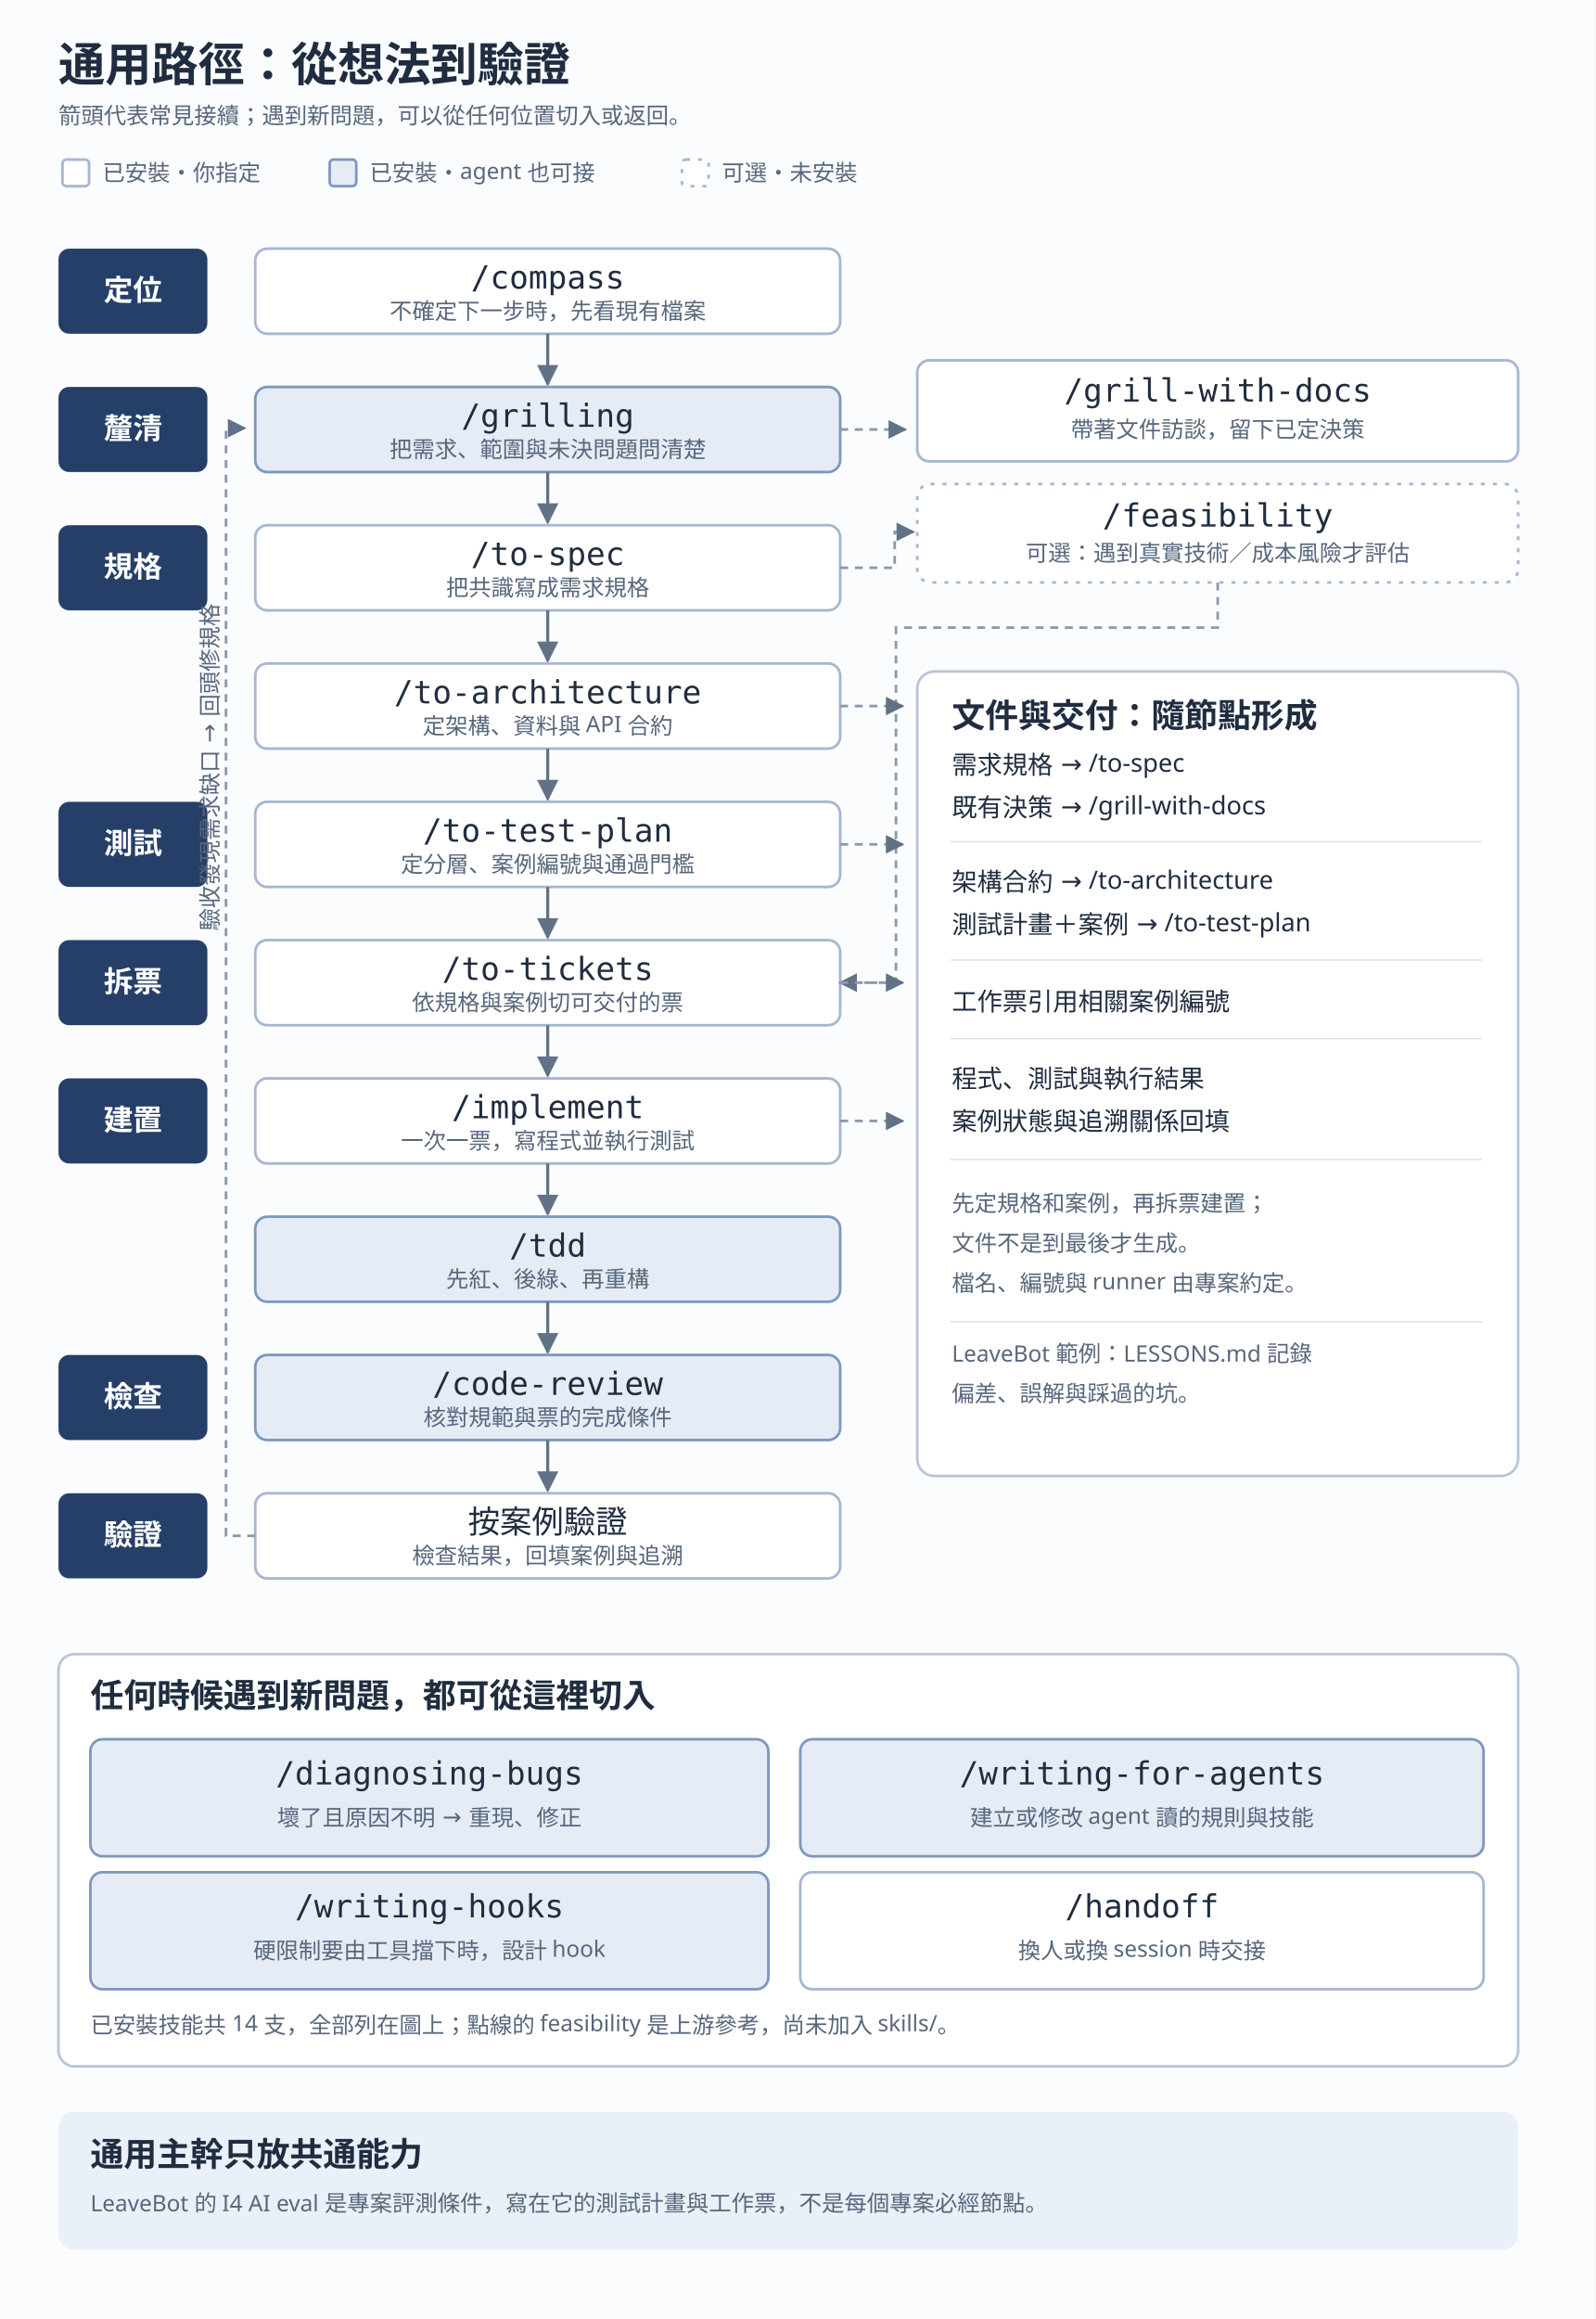
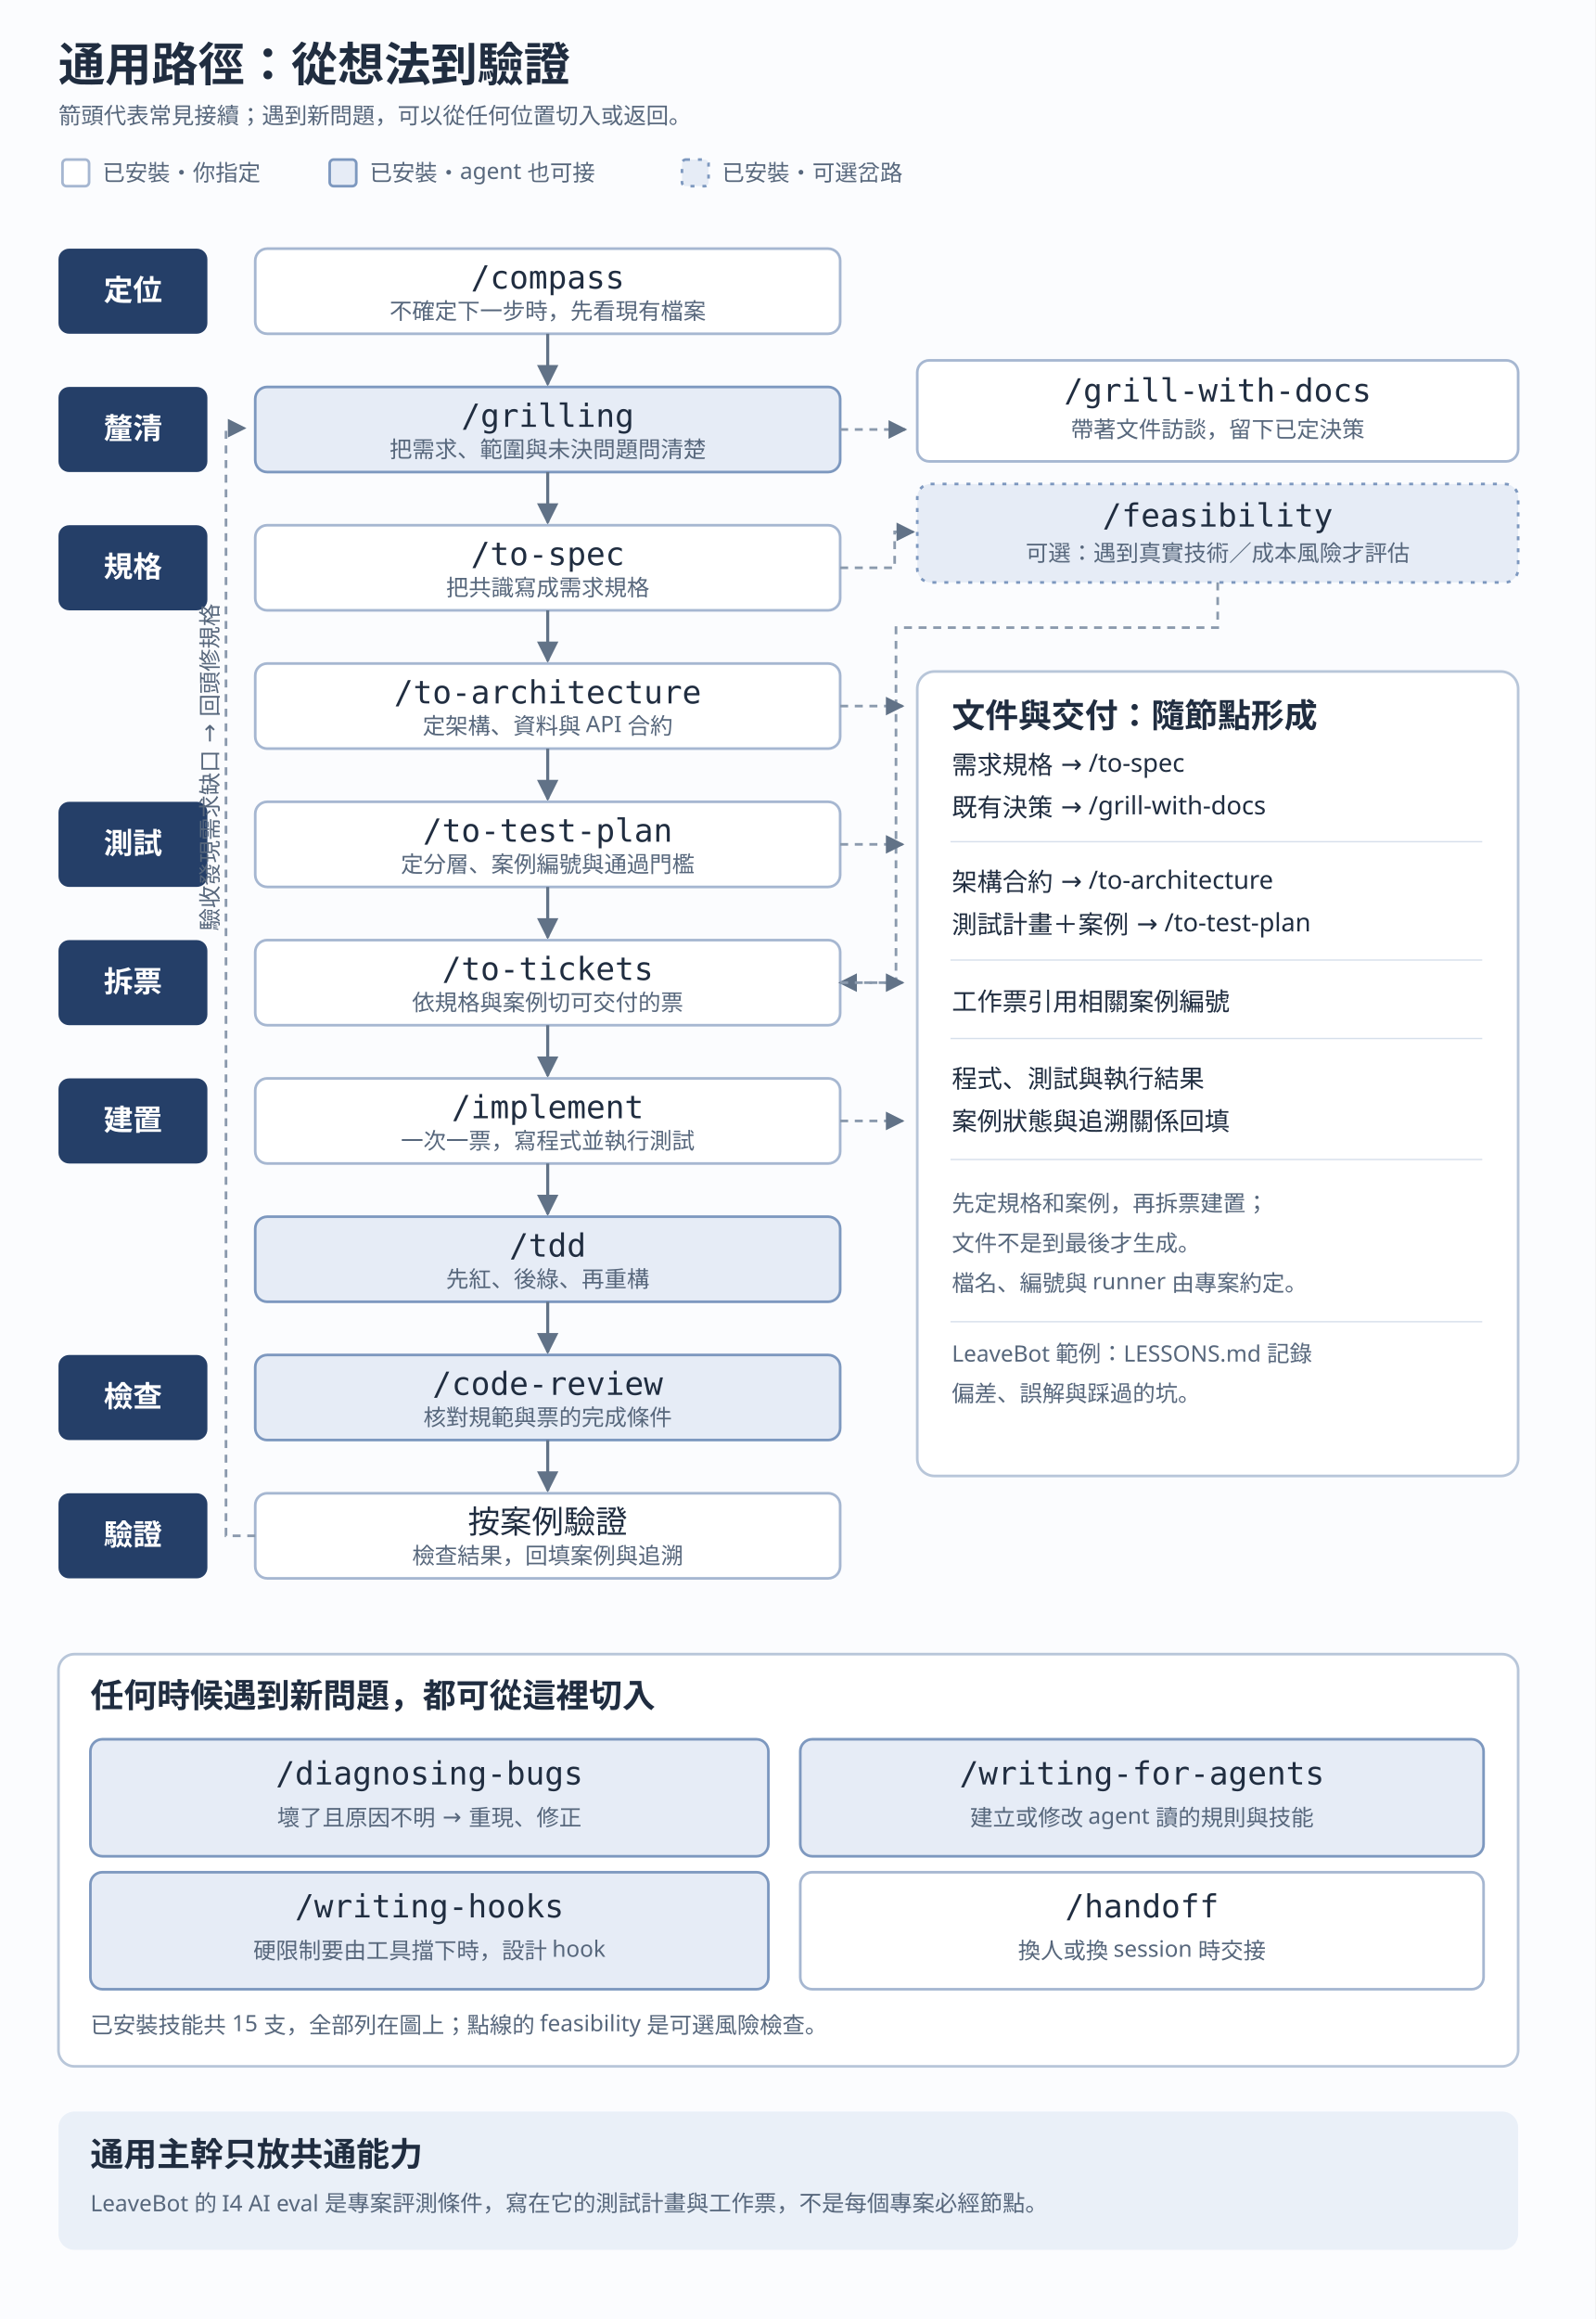
<svg xmlns="http://www.w3.org/2000/svg" width="1200" height="1744" viewBox="0 0 1200 1744" role="img" aria-labelledby="title desc">
  <defs>
    <marker id="arrow" viewBox="0 0 10 10" refX="9" refY="5" markerWidth="7" markerHeight="7" orient="auto-start-reverse">
      <path d="M0 0 10 5 0 10Z" fill="#617287" />
    </marker>
    <style>
      text { font-family: 'Microsoft JhengHei', 'Noto Sans TC', sans-serif; fill: #202d40; }
      .title { font-size: 35px; font-weight: 700; }
      .sub { font-size: 17px; fill: #57677c; }
      .phase { fill: #253f68; }
      .phaseText { fill: white; font-size: 22px; font-weight: 700; text-anchor: middle; }
      .name { font-family: Consolas, monospace; font-size: 24px; text-anchor: middle; }
      .small { font-size: 17px; fill: #57677c; text-anchor: middle; }
      .manual { fill: #fff; stroke: #a6b7d1; stroke-width: 2; }
      .auto { fill: #e6ecf6; stroke: #7d98bf; stroke-width: 2; }
      .proposed { stroke-dasharray: 8 5; }
      .optional { stroke-dasharray: 3 6; }
      .edge { fill: none; stroke: #617287; stroke-width: 2.3; marker-end: url(#arrow); }
      .lightEdge { fill: none; stroke: #8b9aad; stroke-width: 2; stroke-dasharray: 6 5; marker-end: url(#arrow); }
      .panel { fill: #fff; stroke: #b8c6d9; stroke-width: 2; }
      .panelTitle { font-size: 25px; font-weight: 700; }
      .panelCopy { font-size: 19px; }
      .tag { font-size: 15px; font-weight: 700; text-anchor: middle; }
    </style>
  </defs>
  <rect width="1200" height="1744" fill="#fbfcfe" />
  <text x="44" y="61" class="title">通用路徑：從想法到驗證</text>
  <text x="44" y="93" class="sub">箭頭代表常見接續；遇到新問題，可以從任何位置切入或返回。</text>
  <rect x="47" y="120" width="20" height="20" rx="3" class="manual" />
  <text x="77" y="136" class="sub">已安裝・你指定</text>
  <rect x="248" y="120" width="20" height="20" rx="3" class="auto" />
  <text x="278" y="136" class="sub">已安裝・agent 也可接</text>
-   <rect x="513" y="120" width="20" height="20" rx="3" class="manual optional" />
-   <text x="543" y="136" class="sub">可選・未安裝</text>
+   <rect x="513" y="120" width="20" height="20" rx="3" class="auto optional" />
+   <text x="543" y="136" class="sub">已安裝・可選岔路</text>
  <rect x="44" y="187" width="112" height="64" rx="8" class="phase" />
  <text x="100" y="226" class="phaseText">定位</text>
  <rect x="192" y="187" width="440" height="64" rx="9" class="manual" />
  <text x="412" y="217" class="name">/compass</text>
  <text x="412" y="240" class="small">不確定下一步時，先看現有檔案</text>
  <path d="M412 251V289" class="edge" />
  <rect x="44" y="291" width="112" height="64" rx="8" class="phase" />
  <text x="100" y="330" class="phaseText">釐清</text>
  <rect x="192" y="291" width="440" height="64" rx="9" class="auto" />
  <text x="412" y="321" class="name">/grilling</text>
  <text x="412" y="344" class="small">把需求、範圍與未決問題問清楚</text>
  <path d="M632 323H681" class="lightEdge" />
  <rect x="690" y="271" width="452" height="76" rx="9" class="manual" />
  <text x="916" y="302" class="name">/grill-with-docs</text>
  <text x="916" y="329" class="small">帶著文件訪談，留下已定決策</text>
  <path d="M412 355V393" class="edge" />
  <rect x="44" y="395" width="112" height="64" rx="8" class="phase" />
  <text x="100" y="434" class="phaseText">規格</text>
  <rect x="192" y="395" width="440" height="64" rx="9" class="manual" />
  <text x="412" y="425" class="name">/to-spec</text>
  <text x="412" y="448" class="small">把共識寫成需求規格</text>
  <path d="M412 459V497" class="edge" />
  <rect x="192" y="499" width="440" height="64" rx="9" class="manual" />
  <text x="412" y="529" class="name">/to-architecture</text>
  <text x="412" y="552" class="small">定架構、資料與 API 合約</text>
  <path d="M412 563V601" class="edge" />
  <rect x="44" y="603" width="112" height="64" rx="8" class="phase" />
  <text x="100" y="642" class="phaseText">測試</text>
  <rect x="192" y="603" width="440" height="64" rx="9" class="manual" />
  <text x="412" y="633" class="name">/to-test-plan</text>
  <text x="412" y="656" class="small">定分層、案例編號與通過門檻</text>
  <path d="M412 667V705" class="edge" />
  <rect x="44" y="707" width="112" height="64" rx="8" class="phase" />
  <text x="100" y="746" class="phaseText">拆票</text>
  <rect x="192" y="707" width="440" height="64" rx="9" class="manual" />
  <text x="412" y="737" class="name">/to-tickets</text>
  <text x="412" y="760" class="small">依規格與案例切可交付的票</text>
  <path d="M412 771V809" class="edge" />
  <rect x="44" y="811" width="112" height="64" rx="8" class="phase" />
  <text x="100" y="850" class="phaseText">建置</text>
  <rect x="192" y="811" width="440" height="64" rx="9" class="manual" />
  <text x="412" y="841" class="name">/implement</text>
  <text x="412" y="864" class="small">一次一票，寫程式並執行測試</text>
  <path d="M412 875V913" class="edge" />
  <rect x="192" y="915" width="440" height="64" rx="9" class="auto" />
  <text x="412" y="945" class="name">/tdd</text>
  <text x="412" y="968" class="small">先紅、後綠、再重構</text>
  <path d="M412 979V1017" class="edge" />
  <rect x="44" y="1019" width="112" height="64" rx="8" class="phase" />
  <text x="100" y="1058" class="phaseText">檢查</text>
  <rect x="192" y="1019" width="440" height="64" rx="9" class="auto" />
  <text x="412" y="1049" class="name">/code-review</text>
  <text x="412" y="1072" class="small">核對規範與票的完成條件</text>
  <path d="M412 1083V1121" class="edge" />
  <rect x="44" y="1123" width="112" height="64" rx="8" class="phase" />
  <text x="100" y="1162" class="phaseText">驗證</text>
  <rect x="192" y="1123" width="440" height="64" rx="9" class="manual" />
  <text x="412" y="1153" class="name">按案例驗證</text>
  <text x="412" y="1176" class="small">檢查結果，回填案例與追溯</text>
  <path d="M632 427H673V400H687" class="lightEdge" />
-   <rect x="690" y="364" width="452" height="74" rx="10" class="manual optional" />
+   <rect x="690" y="364" width="452" height="74" rx="10" class="auto optional" />
  <text x="916" y="396" class="name">/feasibility</text>
  <text x="916" y="422" class="small">可選：遇到真實技術／成本風險才評估</text>
  <path d="M916 438V472H674V739H632" class="lightEdge" />
  <rect x="690" y="505" width="452" height="605" rx="13" class="panel" />
  <text x="716" y="547" class="panelTitle">文件與交付：隨節點形成</text>
  <text x="716" y="582" class="panelCopy">需求規格 → /to-spec</text>
  <text x="716" y="614" class="panelCopy">既有決策 → /grill-with-docs</text>
  <line x1="715" y1="633" x2="1115" y2="633" stroke="#d6dfeb" />
  <text x="716" y="670" class="panelCopy">架構合約 → /to-architecture</text>
  <text x="716" y="702" class="panelCopy">測試計畫＋案例 → /to-test-plan</text>
  <line x1="715" y1="722" x2="1115" y2="722" stroke="#d6dfeb" />
  <text x="716" y="760" class="panelCopy">工作票引用相關案例編號</text>
  <line x1="715" y1="781" x2="1115" y2="781" stroke="#d6dfeb" />
  <text x="716" y="818" class="panelCopy">程式、測試與執行結果</text>
  <text x="716" y="850" class="panelCopy">案例狀態與追溯關係回填</text>
  <line x1="715" y1="872" x2="1115" y2="872" stroke="#d6dfeb" />
  <text x="716" y="911" class="sub">先定規格和案例，再拆票建置；</text>
  <text x="716" y="941" class="sub">文件不是到最後才生成。</text>
  <text x="716" y="971" class="sub">檔名、編號與 runner 由專案約定。</text>
  <line x1="715" y1="994" x2="1115" y2="994" stroke="#d6dfeb" />
  <text x="716" y="1024" class="sub">LeaveBot 範例：LESSONS.md 記錄</text>
  <text x="716" y="1054" class="sub">偏差、誤解與踩過的坑。</text>
  <path d="M632 531H679" class="lightEdge" />
  <path d="M632 635H679" class="lightEdge" />
  <path d="M632 739H679" class="lightEdge" />
  <path d="M632 843H679" class="lightEdge" />
  <path d="M192 1155H170V322H184" class="lightEdge" />
  <text x="164" y="700" transform="rotate(-90 164 700)" class="sub">驗收發現需求缺口 → 回頭修規格</text>
  <rect x="44" y="1244" width="1098" height="310" rx="12" class="panel" />
  <text x="68" y="1284" class="panelTitle">任何時候遇到新問題，都可從這裡切入</text>
  <rect x="68" y="1308" width="510" height="88" rx="9" class="auto" />
  <text x="323" y="1342" class="name">/diagnosing-bugs</text>
  <text x="323" y="1373" class="small">壞了且原因不明 → 重現、修正</text>
  <rect x="602" y="1308" width="514" height="88" rx="9" class="auto" />
  <text x="859" y="1342" class="name">/writing-for-agents</text>
  <text x="859" y="1373" class="small">建立或修改 agent 讀的規則與技能</text>
  <rect x="68" y="1408" width="510" height="88" rx="9" class="auto" />
  <text x="323" y="1442" class="name">/writing-hooks</text>
  <text x="323" y="1473" class="small">硬限制要由工具擋下時，設計 hook</text>
  <rect x="602" y="1408" width="514" height="88" rx="9" class="manual" />
  <text x="859" y="1442" class="name">/handoff</text>
  <text x="859" y="1473" class="small">換人或換 session 時交接</text>
-   <text x="68" y="1529" class="sub">已安裝技能共 14 支，全部列在圖上；點線的 feasibility 是上游參考，尚未加入 skills/。</text>
+   <text x="68" y="1529" class="sub">已安裝技能共 15 支，全部列在圖上；點線的 feasibility 是可選風險檢查。</text>
  <rect x="44" y="1588" width="1098" height="104" rx="12" fill="#eaf0f8" />
  <text x="68" y="1629" class="panelTitle">通用主幹只放共通能力</text>
  <text x="68" y="1663" class="sub">LeaveBot 的 I4 AI eval 是專案評測條件，寫在它的測試計畫與工作票，不是每個專案必經節點。</text>
</svg>
